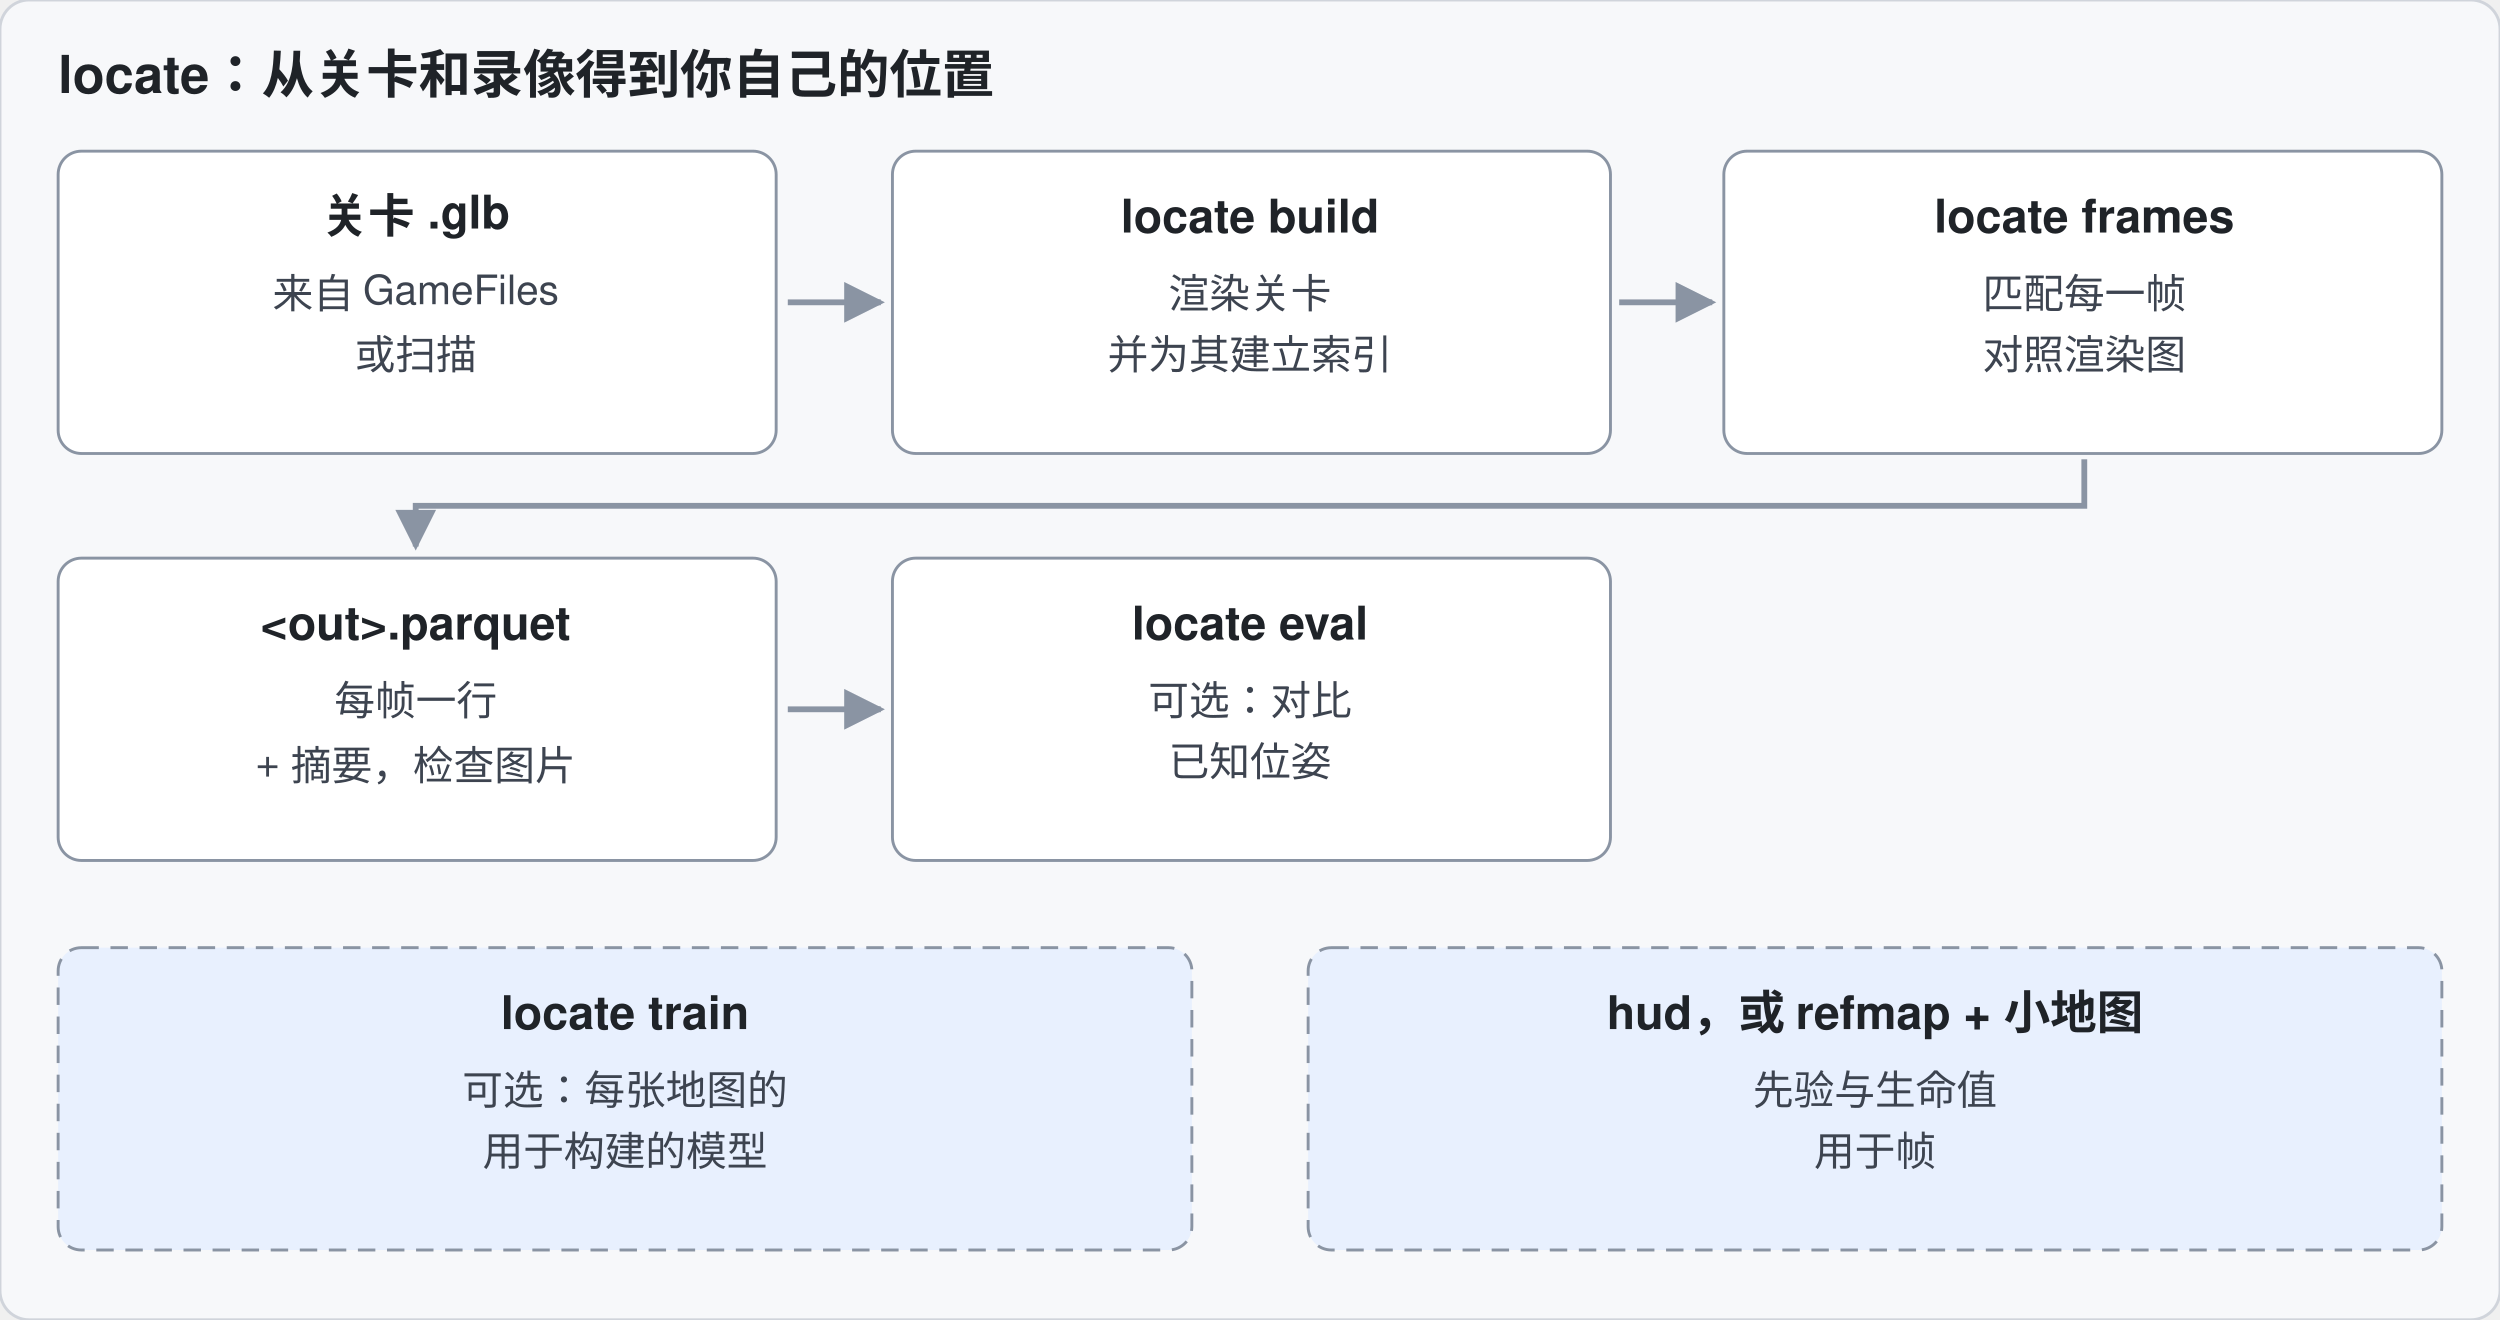
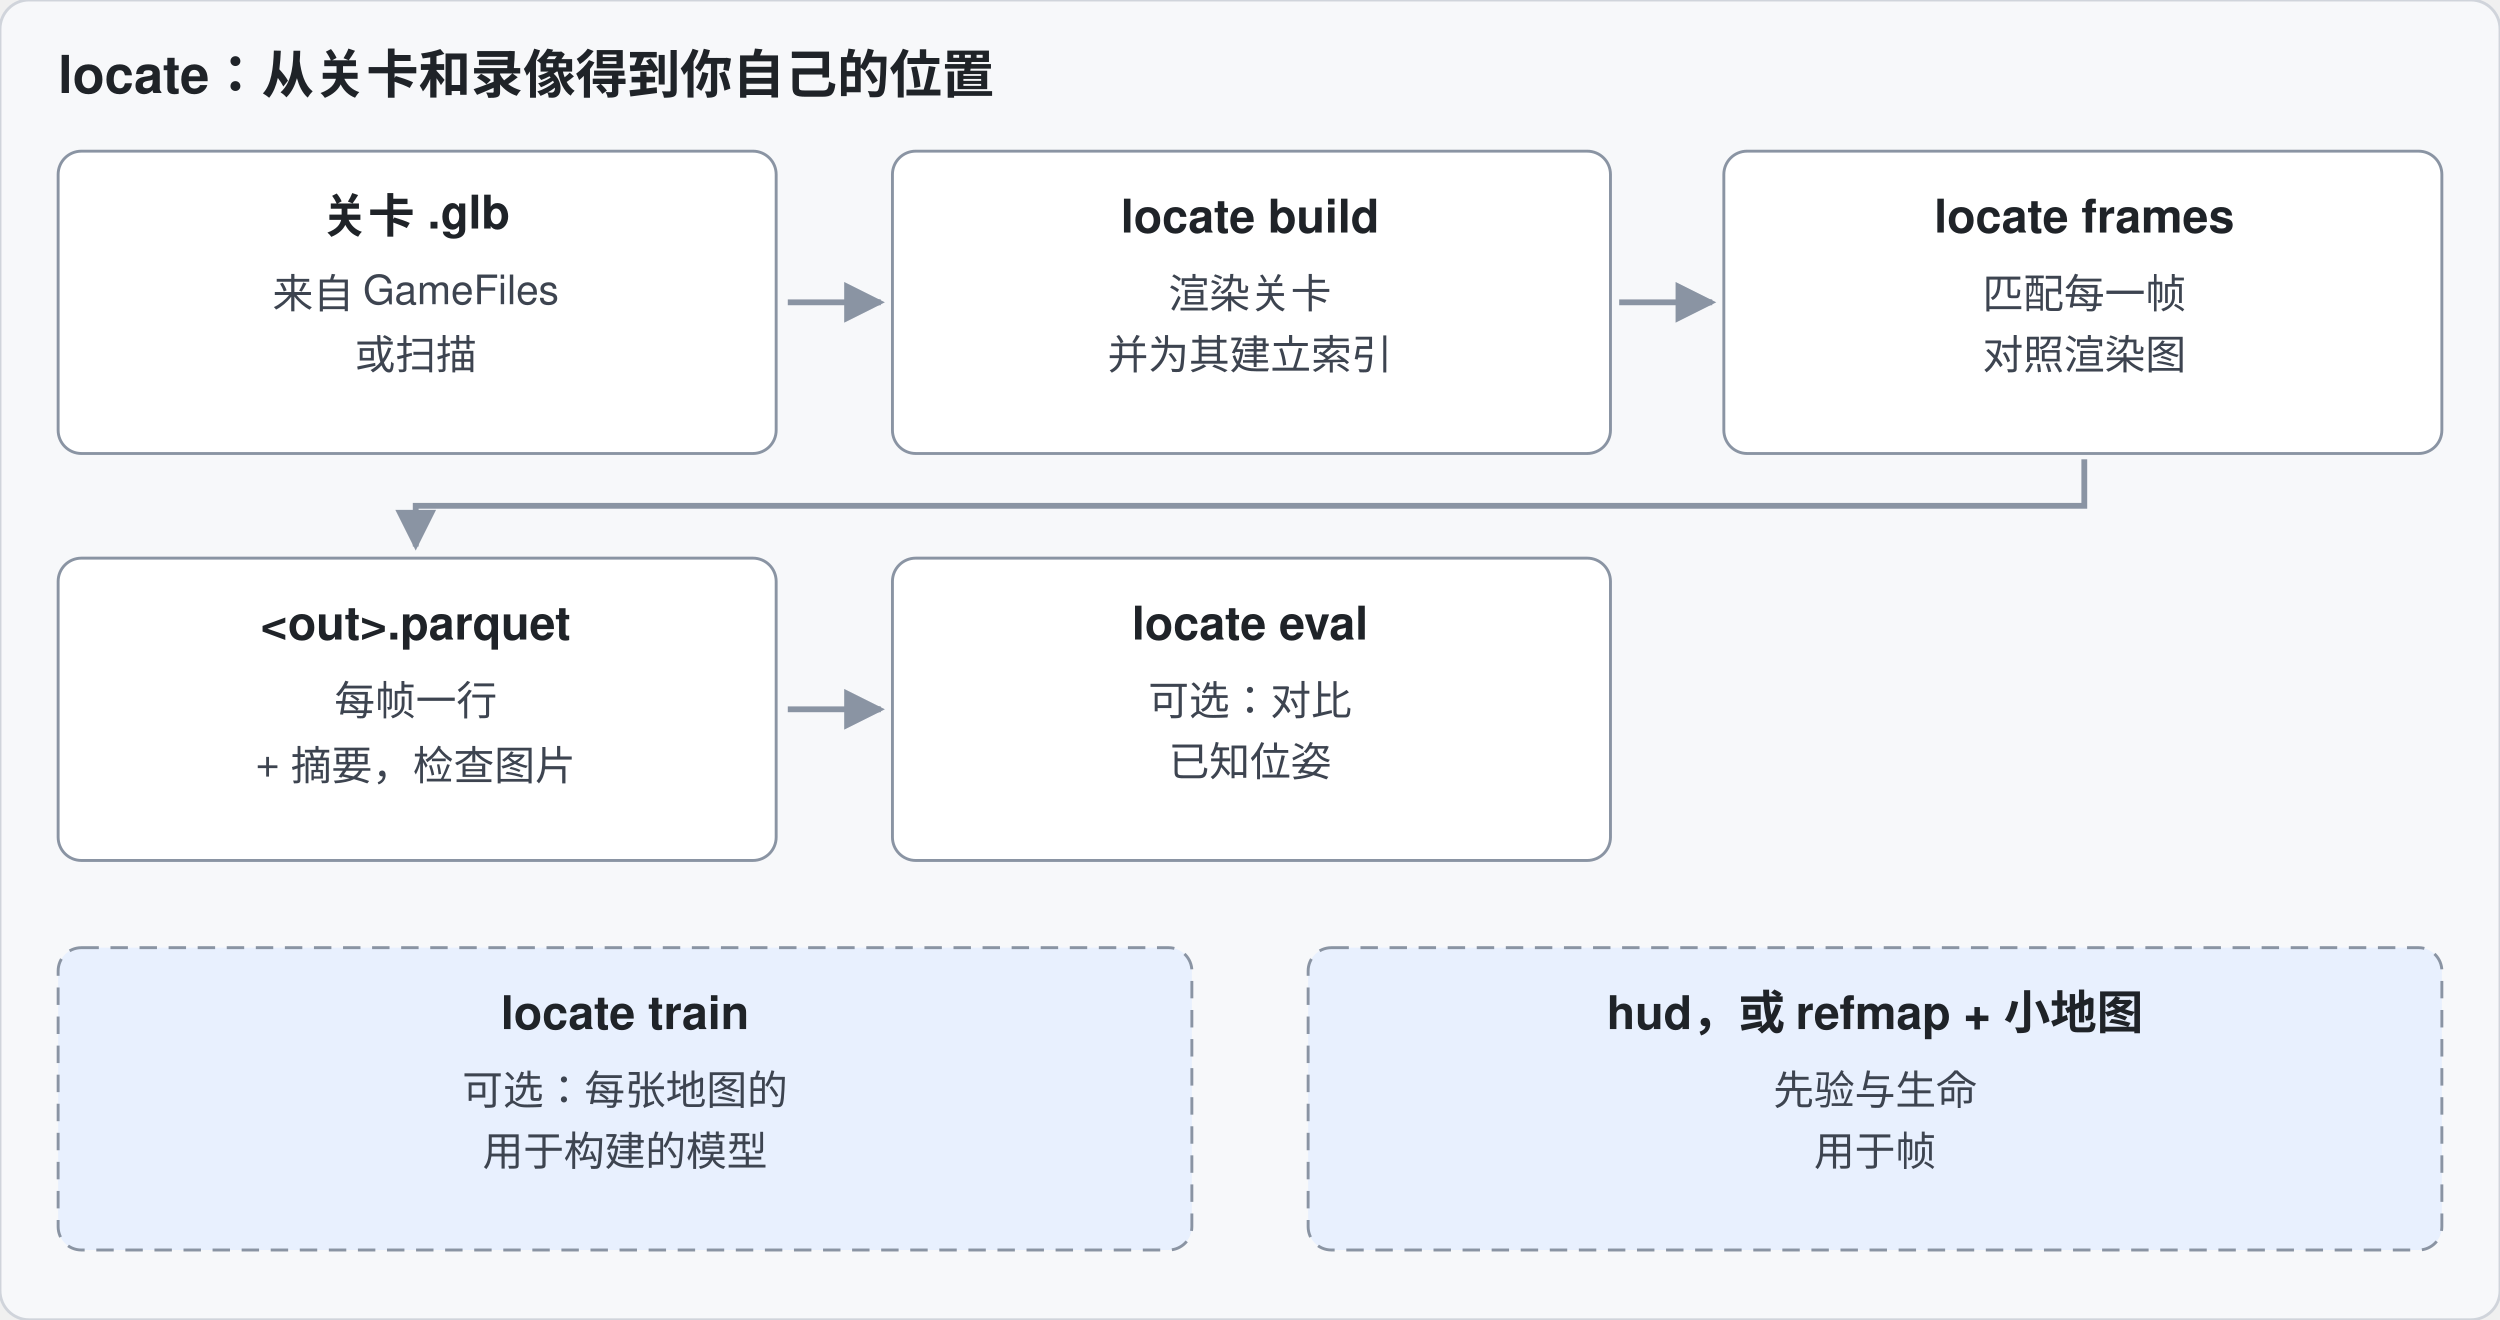
<svg xmlns="http://www.w3.org/2000/svg" width="860" height="454" viewBox="0 0 860 454" role="img" aria-label="locate: from a level and a recording to your own positions">
  <rect width="860" height="454" rx="10" fill="#f7f8fa" stroke="#d0d4db" />
  <defs>
    <marker id="a" viewBox="0 0 10 10" refX="9" refY="5" markerWidth="7" markerHeight="7" orient="auto-start-reverse">
      <path d="M0,0 L10,5 L0,10 z" fill="#8a94a3" />
    </marker>
  </defs>
  <text x="20" y="32" font-family="Segoe UI,Helvetica,Arial,sans-serif" font-size="18" font-weight="600" fill="#1f2328" text-anchor="start">locate：从关卡和录像得到你自己的位置</text>
  <rect x="20" y="52" width="247" height="104" rx="8" fill="#ffffff" stroke="#8a94a3" />
  <text x="143" y="80" font-family="Segoe UI,Helvetica,Arial,sans-serif" font-size="16" font-weight="600" fill="#1f2328" text-anchor="middle">关卡 .glb</text>
  <text x="143" y="106" font-family="Segoe UI,Helvetica,Arial,sans-serif" font-size="14" font-weight="400" fill="#3d4450" text-anchor="middle">来自 GameFiles</text>
  <text x="143" y="127" font-family="Segoe UI,Helvetica,Arial,sans-serif" font-size="14" font-weight="400" fill="#3d4450" text-anchor="middle">或扫描</text>
  <rect x="307" y="52" width="247" height="104" rx="8" fill="#ffffff" stroke="#8a94a3" />
  <text x="430" y="80" font-family="Segoe UI,Helvetica,Arial,sans-serif" font-size="16" font-weight="600" fill="#1f2328" text-anchor="middle">locate build</text>
  <text x="430" y="106" font-family="Segoe UI,Helvetica,Arial,sans-serif" font-size="14" font-weight="400" fill="#3d4450" text-anchor="middle">渲染关卡</text>
  <text x="430" y="127" font-family="Segoe UI,Helvetica,Arial,sans-serif" font-size="14" font-weight="400" fill="#3d4450" text-anchor="middle">并为其建立索引</text>
  <rect x="593" y="52" width="247" height="104" rx="8" fill="#ffffff" stroke="#8a94a3" />
  <text x="717" y="80" font-family="Segoe UI,Helvetica,Arial,sans-serif" font-size="16" font-weight="600" fill="#1f2328" text-anchor="middle">locate frames</text>
  <text x="717" y="106" font-family="Segoe UI,Helvetica,Arial,sans-serif" font-size="14" font-weight="400" fill="#3d4450" text-anchor="middle">匹配每一帧</text>
  <text x="717" y="127" font-family="Segoe UI,Helvetica,Arial,sans-serif" font-size="14" font-weight="400" fill="#3d4450" text-anchor="middle">对照渲染图</text>
  <rect x="20" y="192" width="247" height="104" rx="8" fill="#ffffff" stroke="#8a94a3" />
  <text x="143" y="220" font-family="Segoe UI,Helvetica,Arial,sans-serif" font-size="16" font-weight="600" fill="#1f2328" text-anchor="middle">&lt;out&gt;.parquet</text>
  <text x="143" y="246" font-family="Segoe UI,Helvetica,Arial,sans-serif" font-size="14" font-weight="400" fill="#3d4450" text-anchor="middle">每帧一行</text>
  <text x="143" y="267" font-family="Segoe UI,Helvetica,Arial,sans-serif" font-size="14" font-weight="400" fill="#3d4450" text-anchor="middle">+ 摘要，检查图片</text>
  <rect x="307" y="192" width="247" height="104" rx="8" fill="#ffffff" stroke="#8a94a3" />
  <text x="430" y="220" font-family="Segoe UI,Helvetica,Arial,sans-serif" font-size="16" font-weight="600" fill="#1f2328" text-anchor="middle">locate eval</text>
  <text x="430" y="246" font-family="Segoe UI,Helvetica,Arial,sans-serif" font-size="14" font-weight="400" fill="#3d4450" text-anchor="middle">可选：对比</text>
  <text x="430" y="267" font-family="Segoe UI,Helvetica,Arial,sans-serif" font-size="14" font-weight="400" fill="#3d4450" text-anchor="middle">已知位姿</text>
  <line x1="271" y1="104.0" x2="303" y2="104.0" stroke="#8a94a3" stroke-width="2" marker-end="url(#a)" />
  <line x1="557" y1="104.0" x2="589" y2="104.0" stroke="#8a94a3" stroke-width="2" marker-end="url(#a)" />
  <path d="M717,158 V174 H143 V188" fill="none" stroke="#8a94a3" stroke-width="2" marker-end="url(#a)" />
  <line x1="271" y1="244.0" x2="303" y2="244.0" stroke="#8a94a3" stroke-width="2" marker-end="url(#a)" />
  <rect x="20" y="326" width="390" height="104" rx="8" fill="#e8f0fe" stroke="#8a94a3" stroke-dasharray="6 4" />
  <text x="215" y="354" font-family="Segoe UI,Helvetica,Arial,sans-serif" font-size="16" font-weight="600" fill="#1f2328" text-anchor="middle">locate train</text>
  <text x="215" y="380" font-family="Segoe UI,Helvetica,Arial,sans-serif" font-size="14" font-weight="400" fill="#3d4450" text-anchor="middle">可选：每张地图的</text>
  <text x="215" y="401" font-family="Segoe UI,Helvetica,Arial,sans-serif" font-size="14" font-weight="400" fill="#3d4450" text-anchor="middle">用于构建的模型</text>
  <rect x="450" y="326" width="390" height="104" rx="8" fill="#e8f0fe" stroke="#8a94a3" stroke-dasharray="6 4" />
  <text x="645" y="354" font-family="Segoe UI,Helvetica,Arial,sans-serif" font-size="16" font-weight="600" fill="#1f2328" text-anchor="middle">hud，或 refmap + 小地图</text>
-   <text x="645" y="380" font-family="Segoe UI,Helvetica,Arial,sans-serif" font-size="14" font-weight="400" fill="#3d4450" text-anchor="middle">先验与生命值</text>
+   <text x="645" y="380" font-family="Segoe UI,Helvetica,Arial,sans-serif" font-size="14" font-weight="400" fill="#3d4450" text-anchor="middle">先验与生命</text>
  <text x="645" y="401" font-family="Segoe UI,Helvetica,Arial,sans-serif" font-size="14" font-weight="400" fill="#3d4450" text-anchor="middle">用于帧</text>
</svg>
